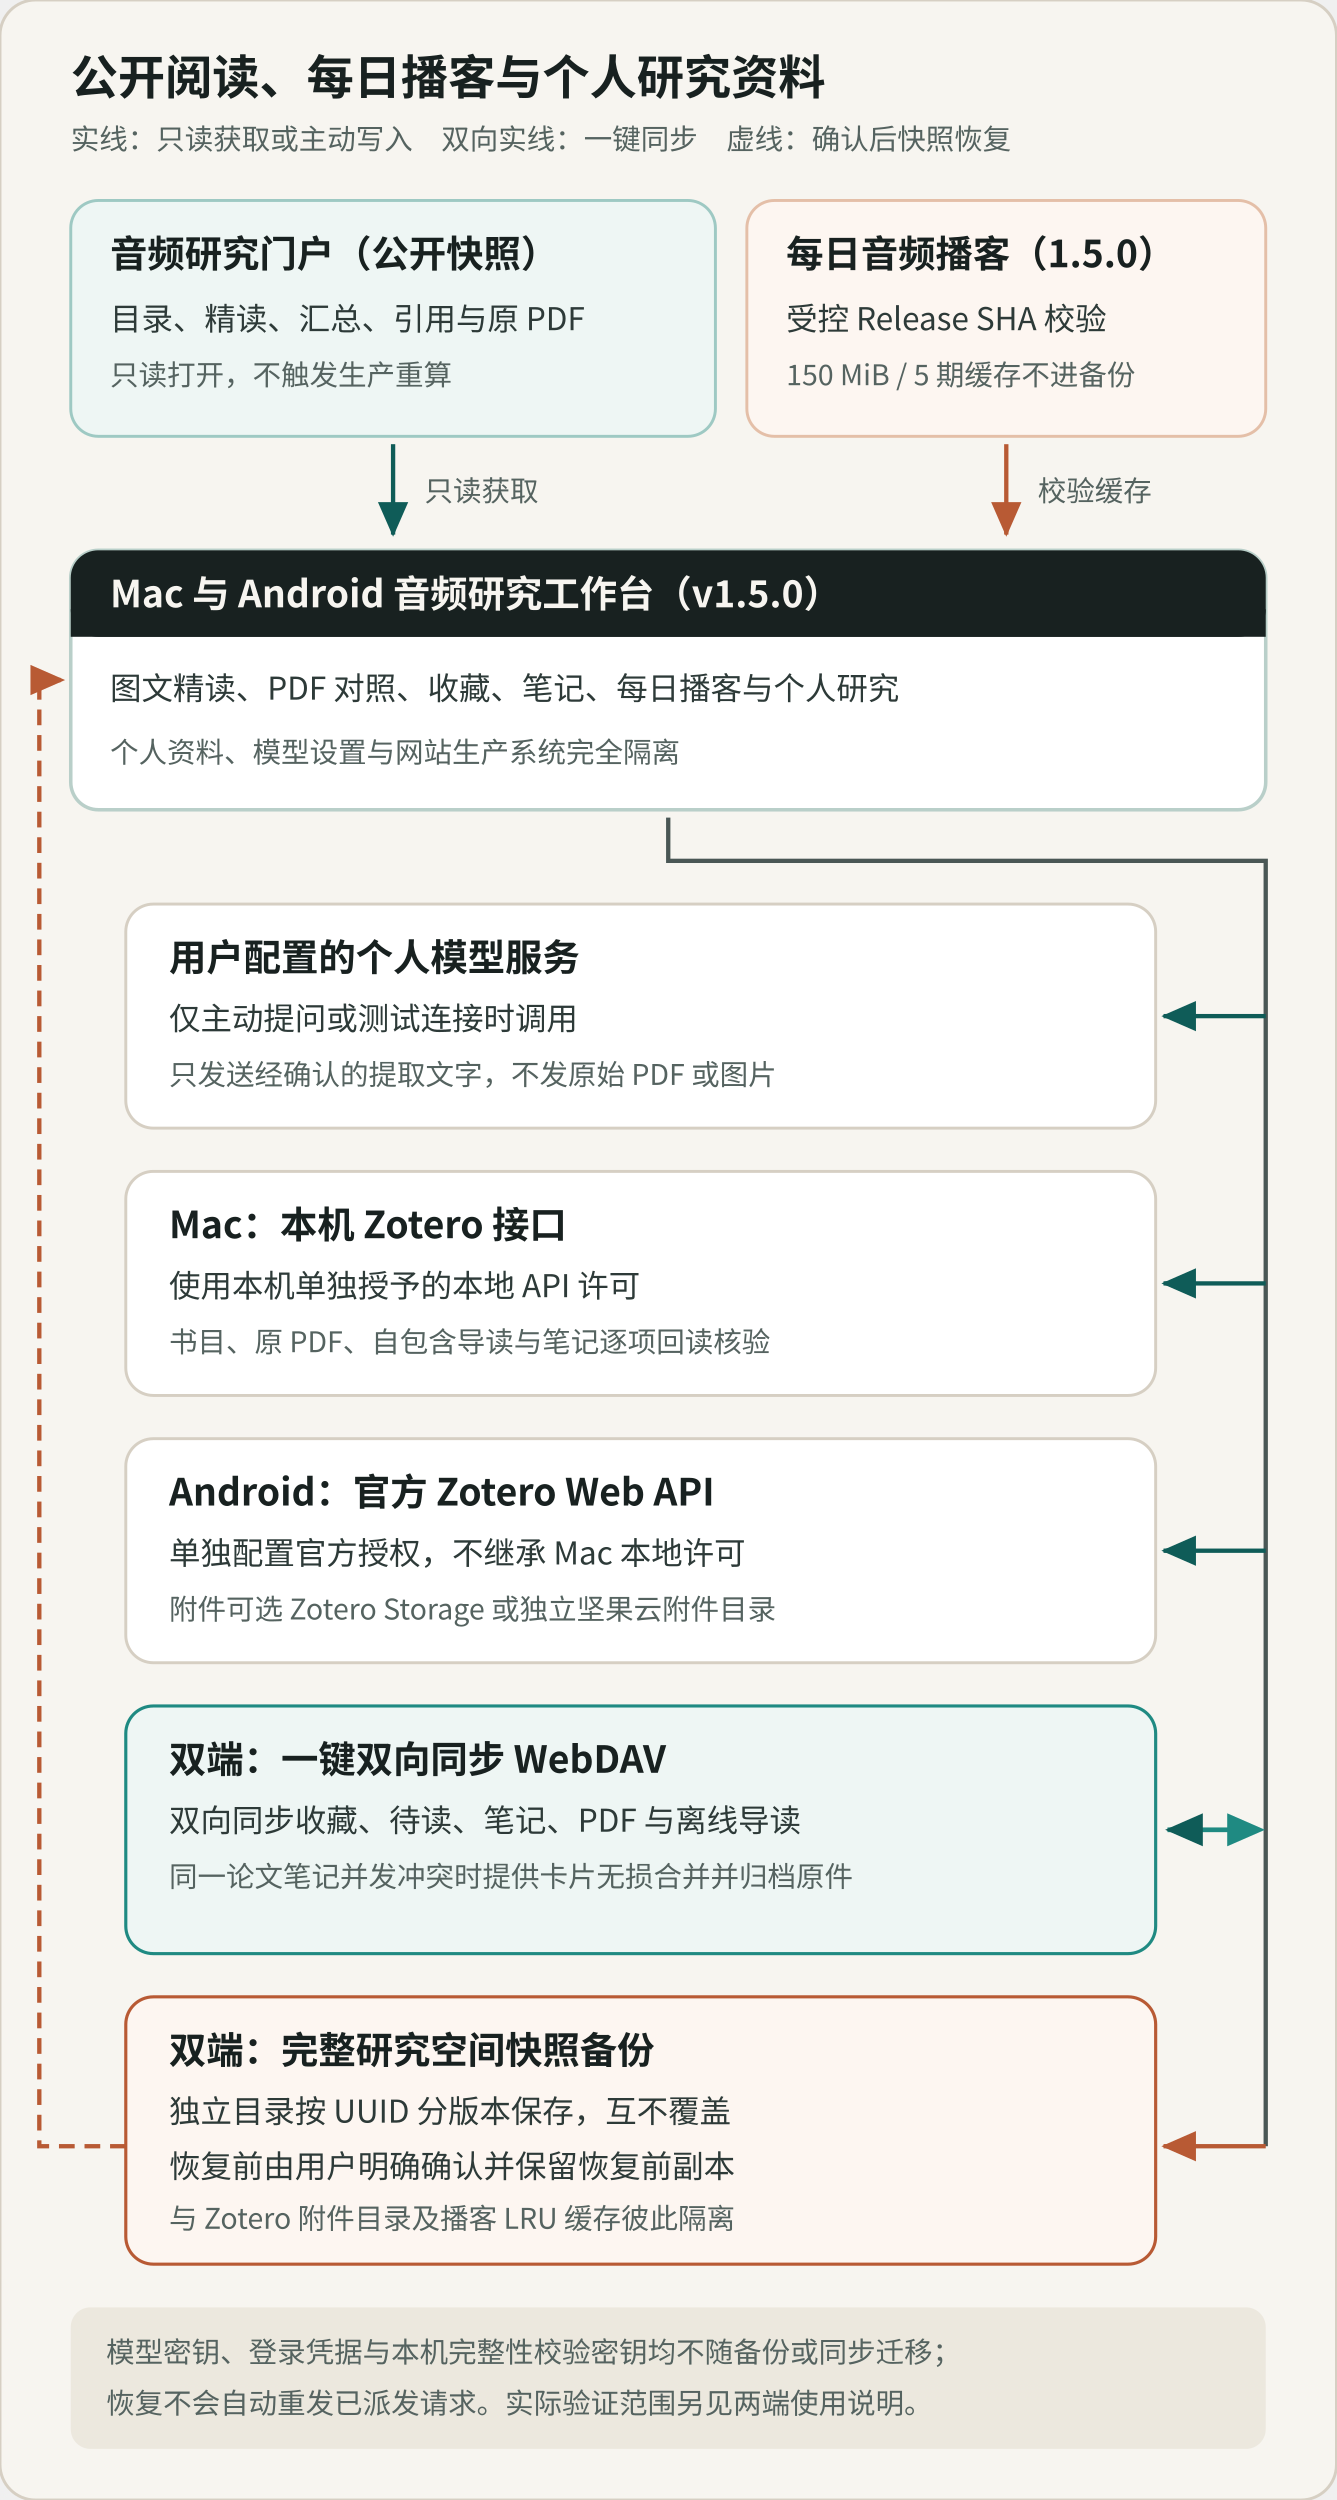
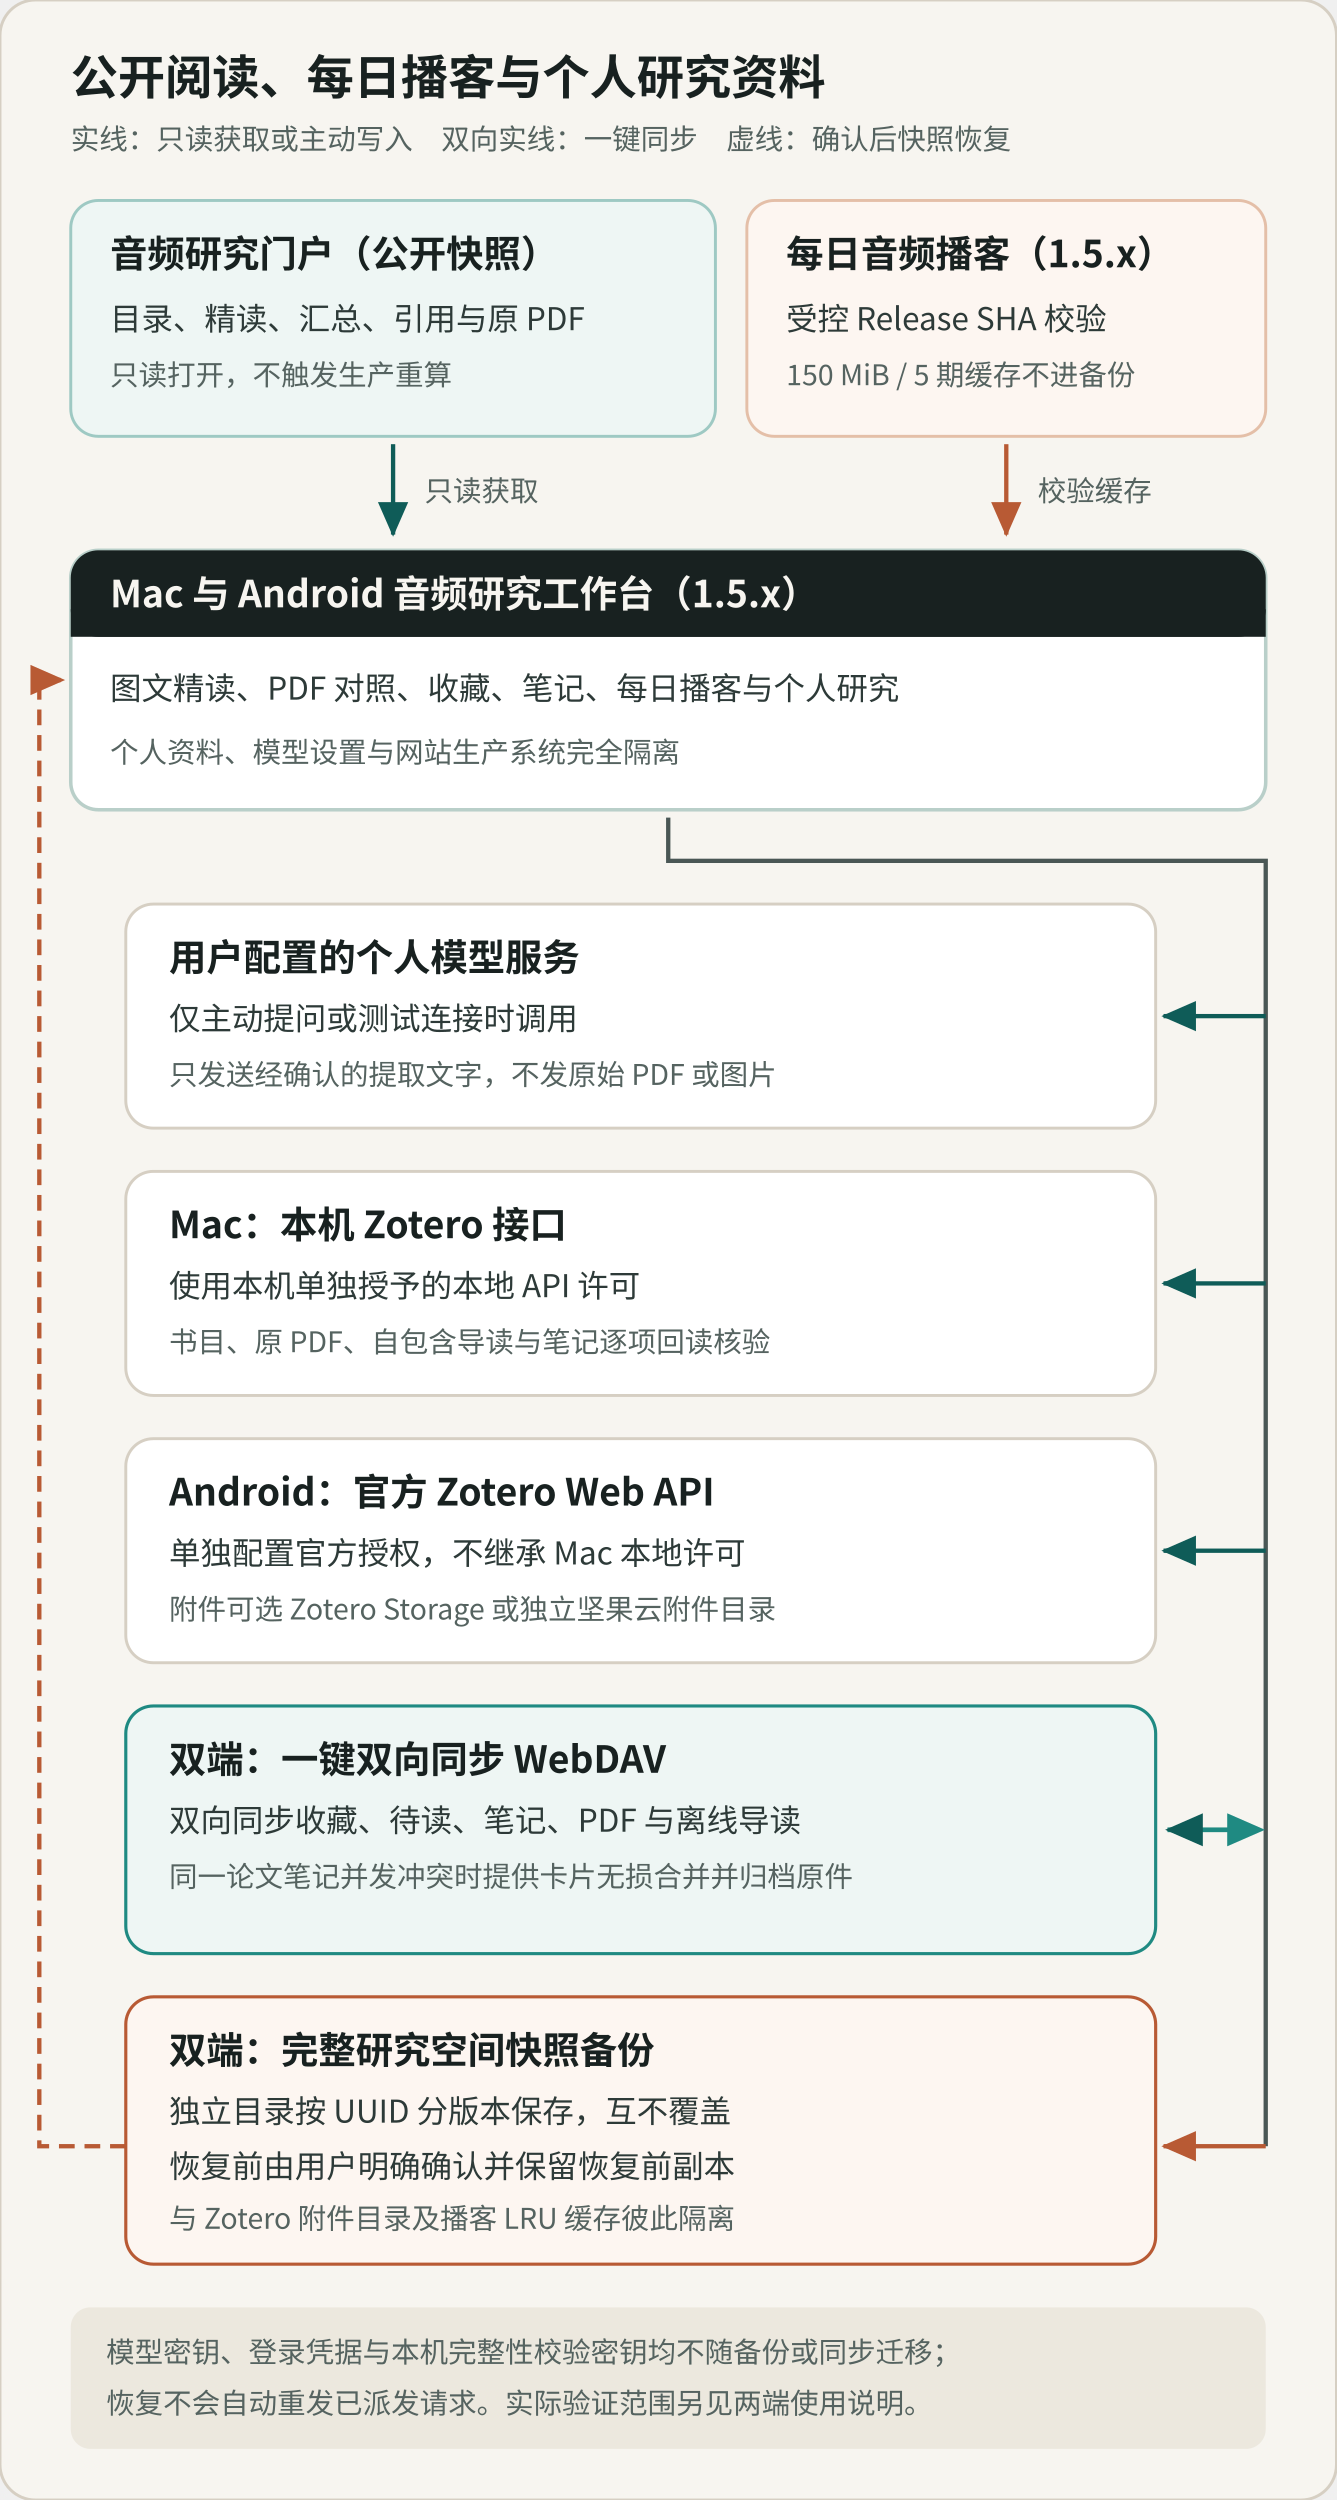
<svg xmlns="http://www.w3.org/2000/svg" width="680" height="1272" viewBox="0 0 680 1272" role="img" aria-labelledby="title desc">
  <defs>
    <style>
      text { font-family: -apple-system, BlinkMacSystemFont, "PingFang SC", "Noto Sans CJK SC", "Hiragino Sans GB", sans-serif; fill: #182120; }
      .title { font-size: 24px; font-weight: 700; }
      .head { font-size: 19px; font-weight: 700; }
      .head-inv { font-size: 19px; font-weight: 700; fill: #f7f5f0; }
      .body { font-size: 16px; fill: #2d3a38; }
      .note { font-size: 14.5px; fill: #556360; }
      .bus { fill: none; stroke: #4a5755; stroke-width: 2.2; }
      .line { fill: none; stroke: #0f5c58; stroke-width: 2.2; marker-end: url(#arrow); }
      .bi { fill: none; stroke: #1f8a82; stroke-width: 2.4; marker-start: url(#arrow-rev); marker-end: url(#arrow); }
      .copper { fill: none; stroke: #b85a34; stroke-width: 2.2; marker-end: url(#arrow-copper); }
      .return { fill: none; stroke: #b85a34; stroke-width: 2.2; stroke-dasharray: 8 5; marker-end: url(#arrow-copper); }
    </style>
    <marker id="arrow" markerWidth="9" markerHeight="9" refX="7.5" refY="4.5" orient="auto">
      <path d="M0,1 L8,4.5 L0,8 Z" fill="#0f5c58" />
    </marker>
    <marker id="arrow-rev" markerWidth="9" markerHeight="9" refX="1.5" refY="4.5" orient="auto">
      <path d="M8,1 L0,4.5 L8,8 Z" fill="#1f8a82" />
    </marker>
    <marker id="arrow-copper" markerWidth="9" markerHeight="9" refX="7.5" refY="4.5" orient="auto">
      <path d="M0,1 L8,4.5 L0,8 Z" fill="#b85a34" />
    </marker>
  </defs>
  <rect width="680" height="1272" rx="18" fill="#f7f5f0" stroke="#d6cfc3" stroke-width="1.5" />
  <text x="36" y="48" class="title">公开阅读、每日播客与个人研究资料</text>
  <text x="36" y="76" class="note">实线：只读获取或主动写入　双向实线：一键同步　虚线：确认后快照恢复</text>
  <rect x="36" y="102" width="328" height="120" rx="14" fill="#eef6f4" stroke="#9ec9c3" stroke-width="1.5" />
  <text x="56" y="136" class="head" fill="#0f5c58">音频研究门户（公开快照）</text>
  <text x="56" y="168" class="body">目录、精读、汇总、引用与原 PDF</text>
  <text x="56" y="196" class="note">只读打开，不触发生产重算</text>
  <rect x="380" y="102" width="264" height="120" rx="14" fill="#fdf6f1" stroke="#e4bfa8" stroke-width="1.5" />
-   <text x="400" y="136" class="head" fill="#a64d2a">每日音频播客（1.5.0）</text>
+   <text x="400" y="136" class="head" fill="#a64d2a">每日音频播客（1.5.x）</text>
  <text x="400" y="168" class="body">受控 Release SHA 校验</text>
  <text x="400" y="196" class="note">150 MiB / 5 期缓存不进备份</text>
  <path d="M200 226 V272" class="line" />
  <text x="216" y="255" class="note">只读获取</text>
  <path d="M512 226 V272" class="copper" />
  <text x="528" y="255" class="note">校验缓存</text>
  <rect x="36" y="280" width="608" height="132" rx="14" fill="#ffffff" stroke="#b9cfc9" stroke-width="1.8" />
  <rect x="36" y="280" width="608" height="44" rx="14" fill="#182120" />
  <rect x="36" y="310" width="608" height="14" fill="#182120" />
-   <text x="56" y="309" class="head-inv">Mac 与 Android 音频研究工作台（v1.5.0）</text>
+   <text x="56" y="309" class="head-inv">Mac 与 Android 音频研究工作台（1.5.x）</text>
  <text x="56" y="356" class="body">图文精读、PDF 对照、收藏、笔记、每日播客与个人研究</text>
  <text x="56" y="388" class="note">个人资料、模型设置与网站生产系统完全隔离</text>
  <path d="M340 416 V438 H644 V1092" class="bus" />
  <rect x="64" y="460" width="524" height="114" rx="14" fill="#ffffff" stroke="#d6cfc3" stroke-width="1.5" />
  <text x="86" y="494" class="head">用户配置的个人模型服务</text>
  <text x="86" y="524" class="body">仅主动提问或测试连接时调用</text>
  <text x="86" y="552" class="note">只发送经确认的提取文字，不发原始 PDF 或图片</text>
  <path d="M644 517 H592" class="line" />
  <rect x="64" y="596" width="524" height="114" rx="14" fill="#ffffff" stroke="#d6cfc3" stroke-width="1.5" />
  <text x="86" y="630" class="head">Mac：本机 Zotero 接口</text>
  <text x="86" y="660" class="body">使用本机单独授予的本地 API 许可</text>
  <text x="86" y="688" class="note">书目、原 PDF、自包含导读与笔记逐项回读核验</text>
  <path d="M644 653 H592" class="line" />
  <rect x="64" y="732" width="524" height="114" rx="14" fill="#ffffff" stroke="#d6cfc3" stroke-width="1.5" />
  <text x="86" y="766" class="head">Android：官方 Zotero Web API</text>
  <text x="86" y="796" class="body">单独配置官方授权，不继承 Mac 本地许可</text>
  <text x="86" y="824" class="note">附件可选 Zotero Storage 或独立坚果云附件目录</text>
  <path d="M644 789 H592" class="line" />
  <rect x="64" y="868" width="524" height="126" rx="14" fill="#eef6f4" stroke="#1f8a82" stroke-width="1.6" />
  <text x="86" y="902" class="head" fill="#0f5c58">双端：一键双向同步 WebDAV</text>
  <text x="86" y="932" class="body">双向同步收藏、待读、笔记、PDF 与离线导读</text>
  <text x="86" y="960" class="note">同一论文笔记并发冲突时提供卡片无损合并并归档原件</text>
  <path d="M640 931 H594" class="bi" />
  <rect x="64" y="1016" width="524" height="136" rx="14" fill="#fdf6f1" stroke="#b85a34" stroke-width="1.6" />
  <text x="86" y="1050" class="head" fill="#a64d2a">双端：完整研究空间快照备份</text>
  <text x="86" y="1080" class="body">独立目录按 UUID 分版本保存，互不覆盖</text>
  <text x="86" y="1108" class="body">恢复前由用户明确确认并保留恢复前副本</text>
  <text x="86" y="1134" class="note">与 Zotero 附件目录及播客 LRU 缓存彼此隔离</text>
  <path d="M644 1092 H592" class="copper" />
  <path d="M64 1092 H20 V346 H32" class="return" />
  <rect x="36" y="1174" width="608" height="72" rx="10" fill="#ece8de" />
  <text x="54" y="1202" class="note">模型密钥、登录凭据与本机完整性校验密钥均不随备份或同步迁移；</text>
  <text x="54" y="1228" class="note">恢复不会自动重发已派发请求。实际验证范围另见两端使用说明。</text>
</svg>
